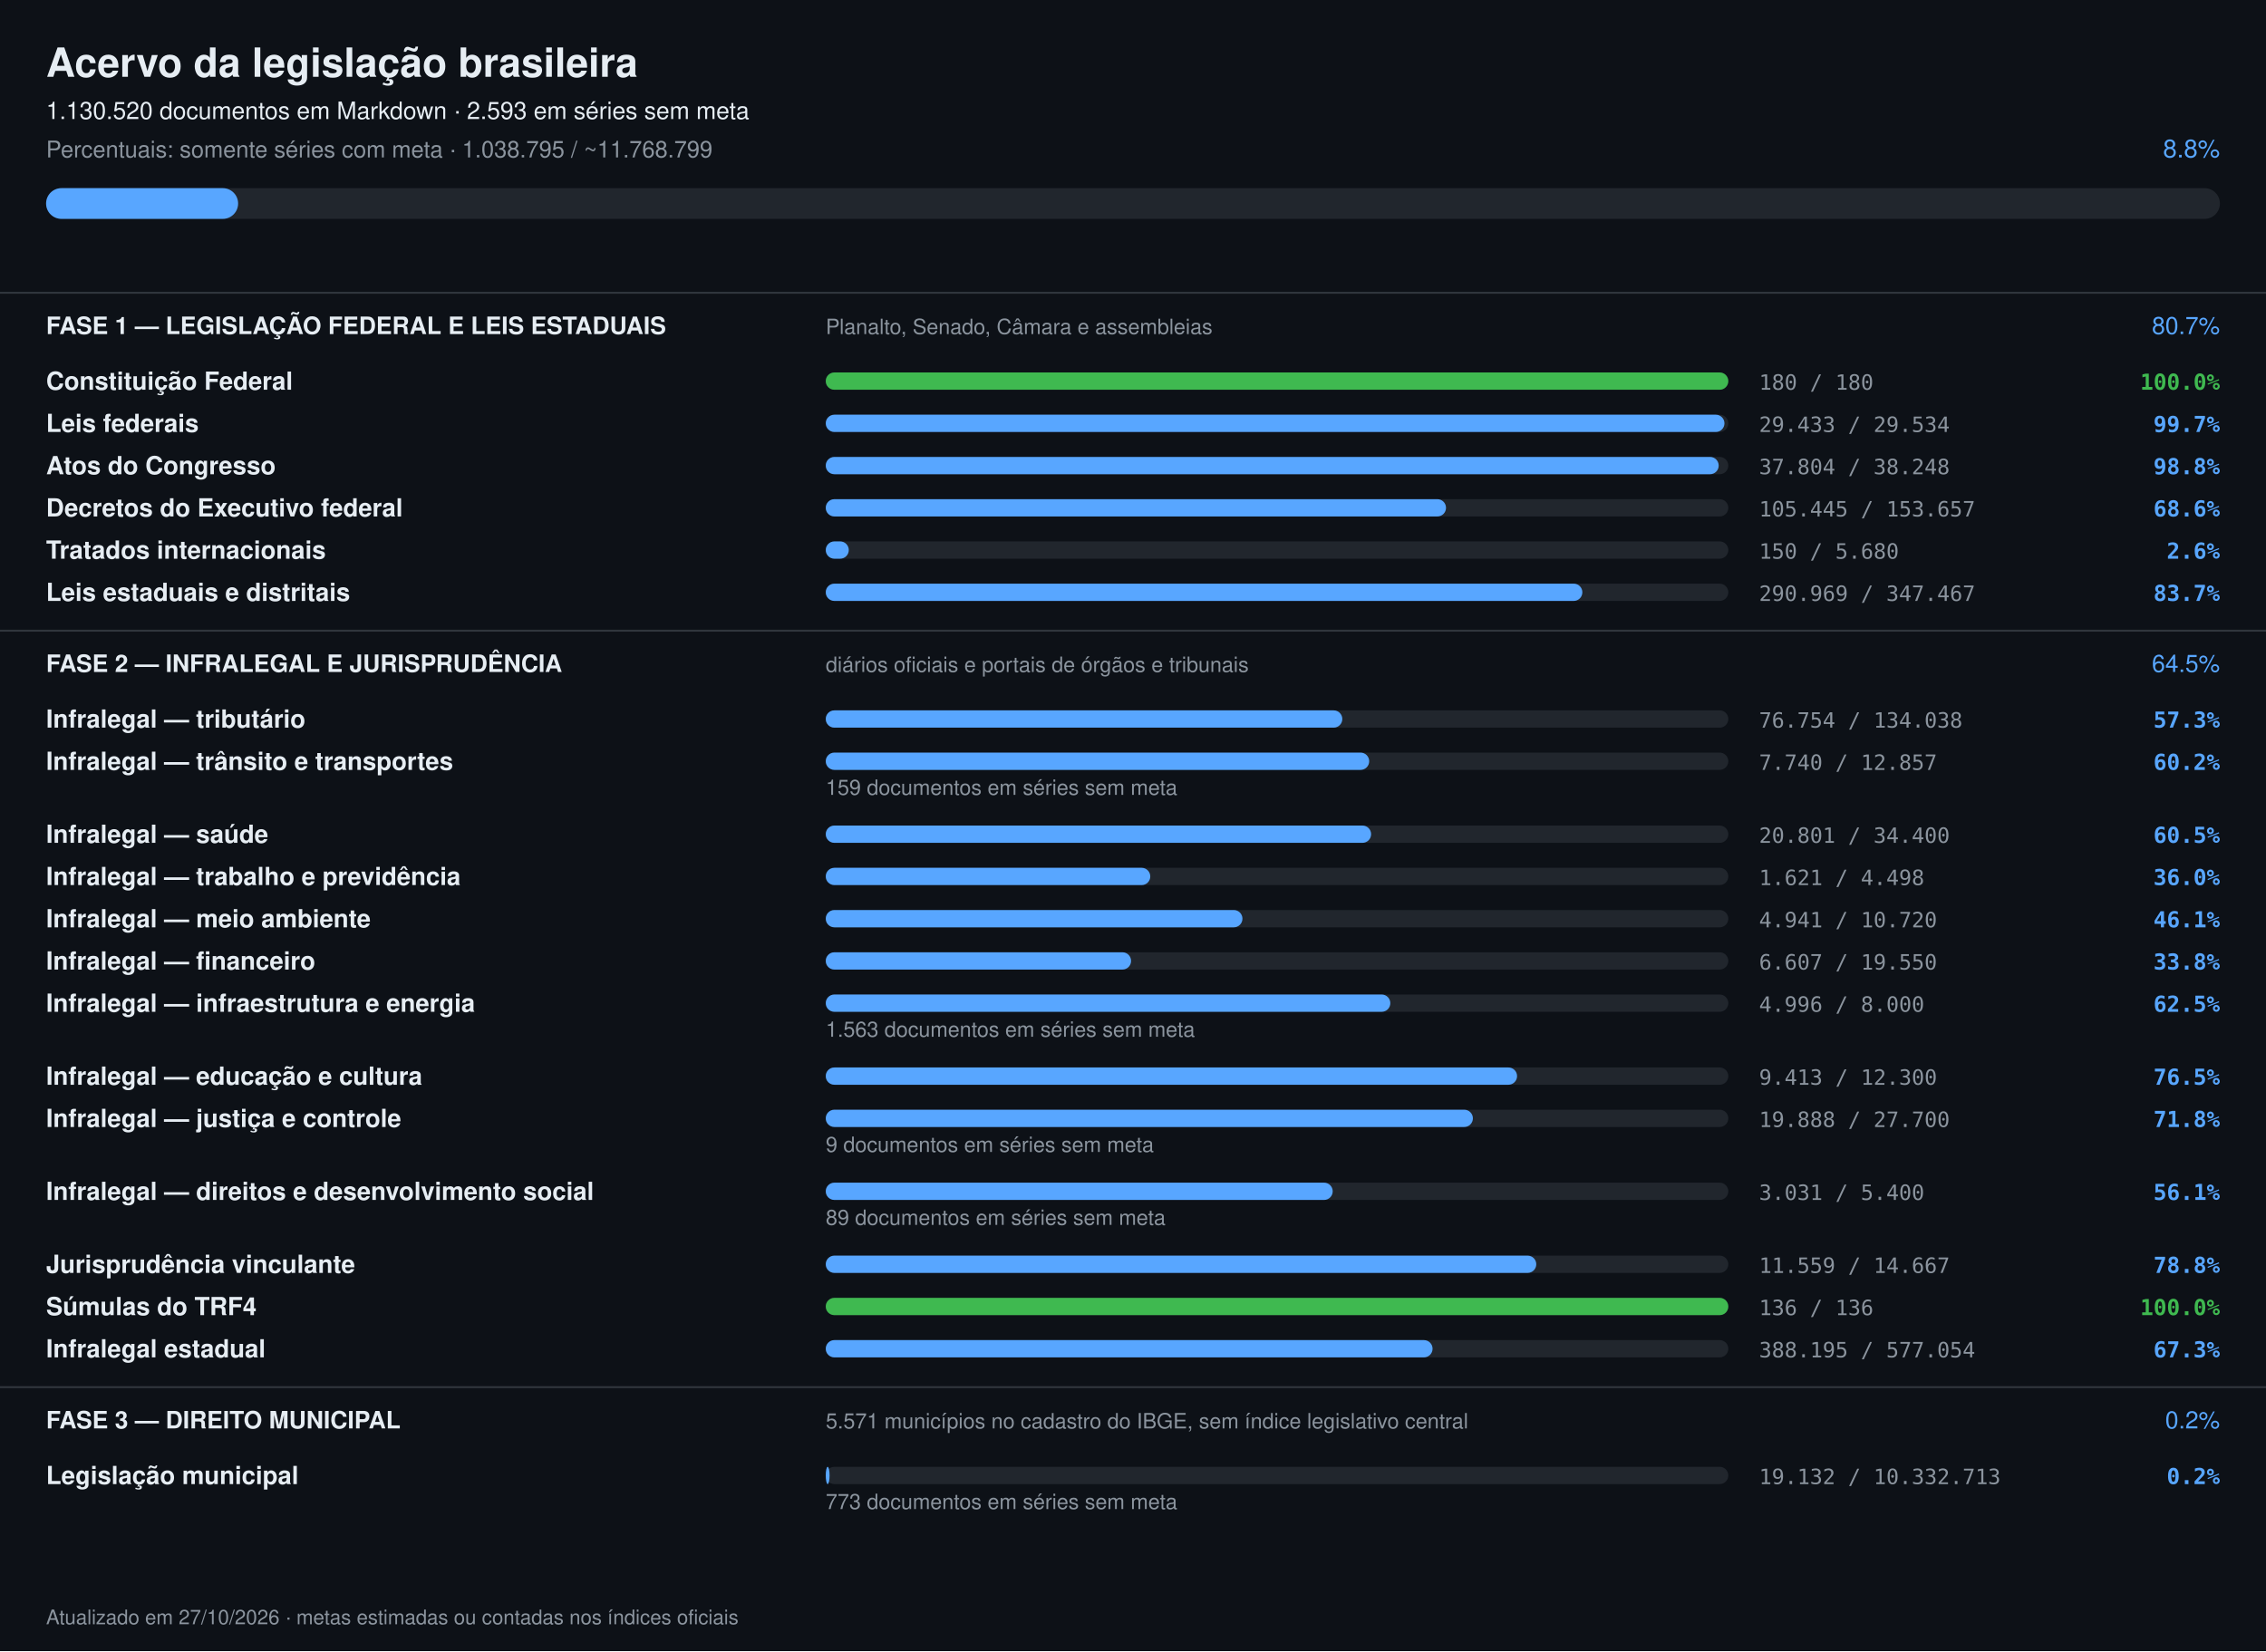
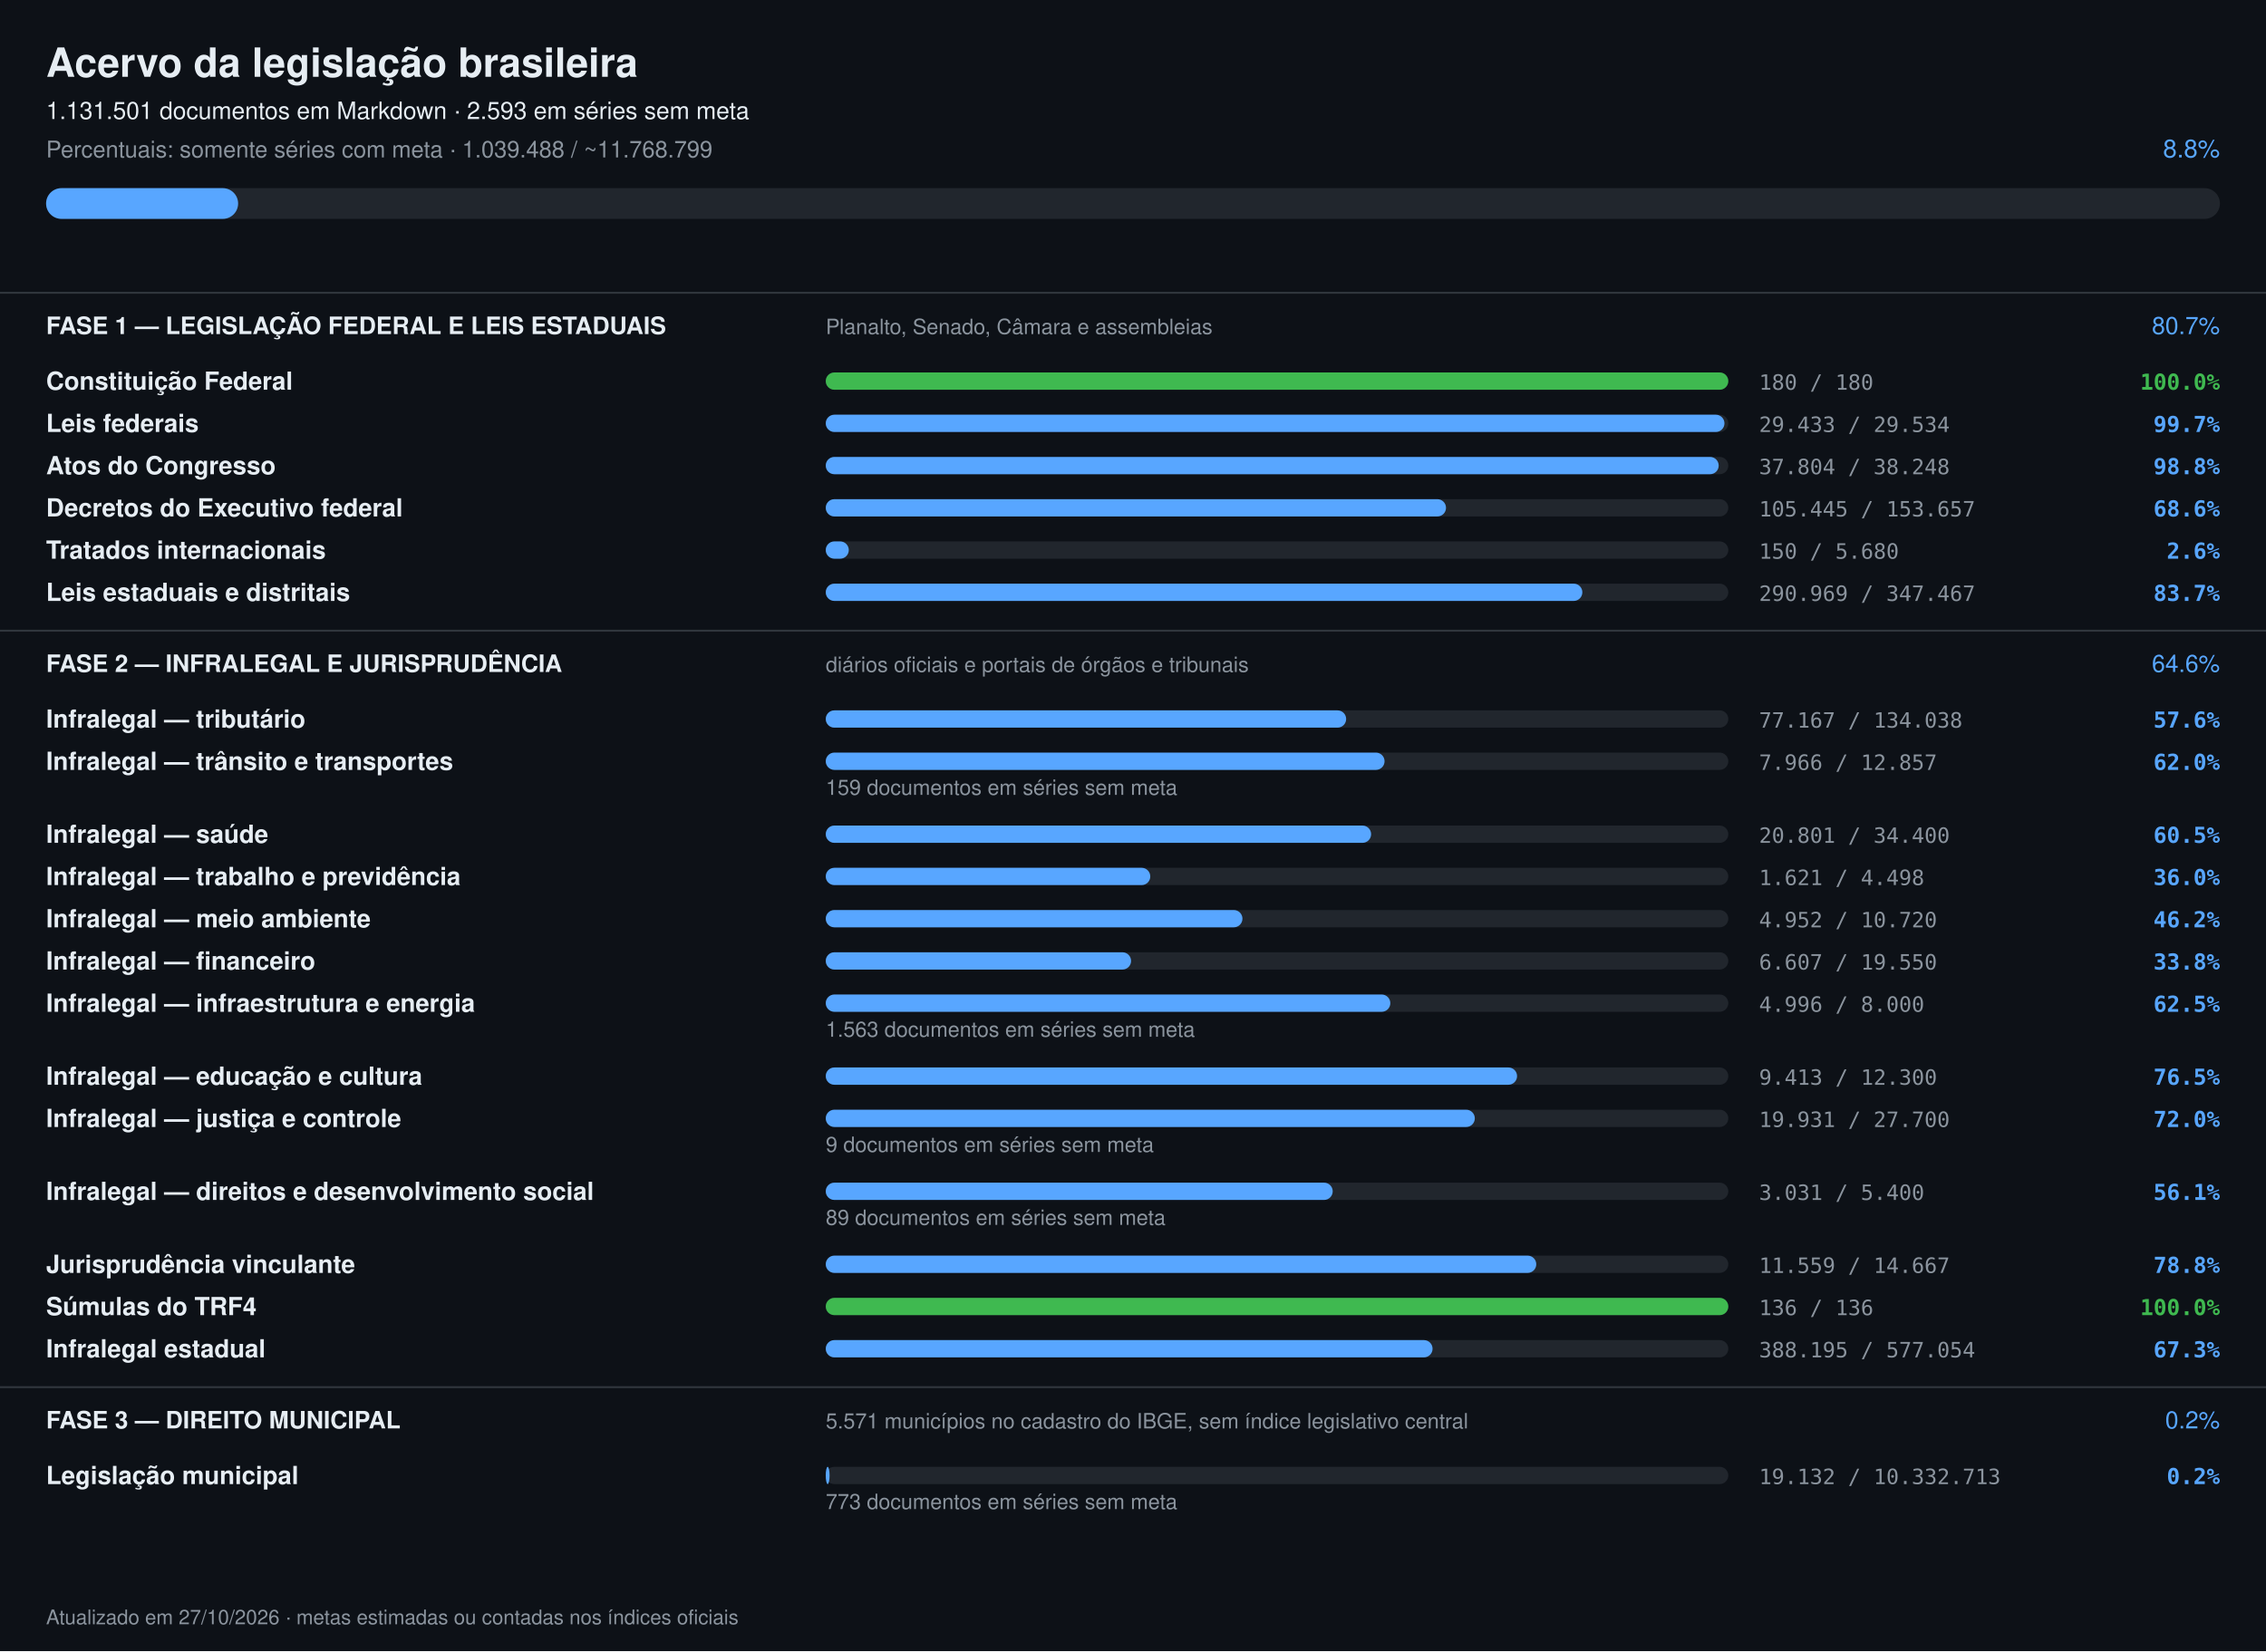
<svg xmlns="http://www.w3.org/2000/svg" width="1180" height="860" viewBox="0 0 1180 860" font-family="-apple-system,Segoe UI,Helvetica,Arial,sans-serif">
  <rect width="1180" height="860" fill="#0d1117" />
  <text x="24" y="40" font-size="21" font-weight="700" fill="#e6edf3">Acervo da legislação brasileira</text>
-   <text x="24" y="62" font-size="12.5" fill="#e6edf3">1.130.520 documentos em Markdown · 2.593 em séries sem meta</text>
-   <text x="24" y="82" font-size="12" fill="#8b949e">Percentuais: somente séries com meta · 1.038.795 / ~11.768.799</text>
+   <text x="24" y="62" font-size="12.5" fill="#e6edf3">1.131.501 documentos em Markdown · 2.593 em séries sem meta</text>
+   <text x="24" y="82" font-size="12" fill="#8b949e">Percentuais: somente séries com meta · 1.039.488 / ~11.768.799</text>
  <text x="1156" y="82" font-size="13" text-anchor="end" fill="#58a6ff">8.8%</text>
  <rect x="24" y="98" width="1132" height="16" rx="8" fill="#21262d" />
  <rect x="24" y="98" width="100" height="16" rx="8" fill="#58a6ff" />
  <rect x="0" y="152" width="1180" height="1" fill="#30363d" />
  <text x="24" y="174" font-size="12.5" font-weight="700" fill="#e6edf3">FASE 1 — LEGISLAÇÃO FEDERAL E LEIS ESTADUAIS</text>
  <text x="430" y="174" font-size="11" fill="#8b949e">Planalto, Senado, Câmara e assembleias</text>
  <text x="1156" y="174" font-size="12.5" text-anchor="end" fill="#58a6ff">80.7%</text>
  <text x="24" y="203" font-size="13" font-weight="600" fill="#e6edf3">Constituição Federal</text>
  <rect x="430" y="194" width="470" height="9" rx="4.5" fill="#21262d" />
  <rect x="430" y="194" width="470" height="9" rx="4.5" fill="#3fb950" />
  <text x="916" y="203" font-size="11" fill="#8b949e" font-family="ui-monospace,monospace">180 / 180</text>
  <text x="1156" y="203" font-size="11.5" text-anchor="end" font-weight="600" fill="#3fb950" font-family="ui-monospace,monospace">100.0%</text>
  <text x="24" y="225" font-size="13" font-weight="600" fill="#e6edf3">Leis federais</text>
  <rect x="430" y="216" width="470" height="9" rx="4.5" fill="#21262d" />
  <rect x="430" y="216" width="468" height="9" rx="4.5" fill="#58a6ff" />
  <text x="916" y="225" font-size="11" fill="#8b949e" font-family="ui-monospace,monospace">29.433 / 29.534</text>
  <text x="1156" y="225" font-size="11.5" text-anchor="end" font-weight="600" fill="#58a6ff" font-family="ui-monospace,monospace">99.7%</text>
  <text x="24" y="247" font-size="13" font-weight="600" fill="#e6edf3">Atos do Congresso</text>
  <rect x="430" y="238" width="470" height="9" rx="4.5" fill="#21262d" />
  <rect x="430" y="238" width="465" height="9" rx="4.5" fill="#58a6ff" />
  <text x="916" y="247" font-size="11" fill="#8b949e" font-family="ui-monospace,monospace">37.804 / 38.248</text>
  <text x="1156" y="247" font-size="11.5" text-anchor="end" font-weight="600" fill="#58a6ff" font-family="ui-monospace,monospace">98.8%</text>
  <text x="24" y="269" font-size="13" font-weight="600" fill="#e6edf3">Decretos do Executivo federal</text>
  <rect x="430" y="260" width="470" height="9" rx="4.5" fill="#21262d" />
  <rect x="430" y="260" width="323" height="9" rx="4.5" fill="#58a6ff" />
  <text x="916" y="269" font-size="11" fill="#8b949e" font-family="ui-monospace,monospace">105.445 / 153.657</text>
  <text x="1156" y="269" font-size="11.5" text-anchor="end" font-weight="600" fill="#58a6ff" font-family="ui-monospace,monospace">68.6%</text>
  <text x="24" y="291" font-size="13" font-weight="600" fill="#e6edf3">Tratados internacionais</text>
  <rect x="430" y="282" width="470" height="9" rx="4.5" fill="#21262d" />
  <rect x="430" y="282" width="12" height="9" rx="4.5" fill="#58a6ff" />
  <text x="916" y="291" font-size="11" fill="#8b949e" font-family="ui-monospace,monospace">150 / 5.680</text>
  <text x="1156" y="291" font-size="11.5" text-anchor="end" font-weight="600" fill="#58a6ff" font-family="ui-monospace,monospace">2.6%</text>
  <text x="24" y="313" font-size="13" font-weight="600" fill="#e6edf3">Leis estaduais e distritais</text>
  <rect x="430" y="304" width="470" height="9" rx="4.5" fill="#21262d" />
  <rect x="430" y="304" width="394" height="9" rx="4.5" fill="#58a6ff" />
  <text x="916" y="313" font-size="11" fill="#8b949e" font-family="ui-monospace,monospace">290.969 / 347.467</text>
  <text x="1156" y="313" font-size="11.5" text-anchor="end" font-weight="600" fill="#58a6ff" font-family="ui-monospace,monospace">83.7%</text>
  <rect x="0" y="328" width="1180" height="1" fill="#30363d" />
  <text x="24" y="350" font-size="12.5" font-weight="700" fill="#e6edf3">FASE 2 — INFRALEGAL E JURISPRUDÊNCIA</text>
  <text x="430" y="350" font-size="11" fill="#8b949e">diários oficiais e portais de órgãos e tribunais</text>
-   <text x="1156" y="350" font-size="12.5" text-anchor="end" fill="#58a6ff">64.5%</text>
+   <text x="1156" y="350" font-size="12.5" text-anchor="end" fill="#58a6ff">64.6%</text>
  <text x="24" y="379" font-size="13" font-weight="600" fill="#e6edf3">Infralegal — tributário</text>
  <rect x="430" y="370" width="470" height="9" rx="4.5" fill="#21262d" />
-   <rect x="430" y="370" width="269" height="9" rx="4.5" fill="#58a6ff" />
-   <text x="916" y="379" font-size="11" fill="#8b949e" font-family="ui-monospace,monospace">76.754 / 134.038</text>
-   <text x="1156" y="379" font-size="11.5" text-anchor="end" font-weight="600" fill="#58a6ff" font-family="ui-monospace,monospace">57.3%</text>
+   <rect x="430" y="370" width="271" height="9" rx="4.5" fill="#58a6ff" />
+   <text x="916" y="379" font-size="11" fill="#8b949e" font-family="ui-monospace,monospace">77.167 / 134.038</text>
+   <text x="1156" y="379" font-size="11.5" text-anchor="end" font-weight="600" fill="#58a6ff" font-family="ui-monospace,monospace">57.6%</text>
  <text x="24" y="401" font-size="13" font-weight="600" fill="#e6edf3">Infralegal — trânsito e transportes</text>
  <rect x="430" y="392" width="470" height="9" rx="4.5" fill="#21262d" />
-   <rect x="430" y="392" width="283" height="9" rx="4.5" fill="#58a6ff" />
-   <text x="916" y="401" font-size="11" fill="#8b949e" font-family="ui-monospace,monospace">7.740 / 12.857</text>
-   <text x="1156" y="401" font-size="11.5" text-anchor="end" font-weight="600" fill="#58a6ff" font-family="ui-monospace,monospace">60.2%</text>
+   <rect x="430" y="392" width="291" height="9" rx="4.5" fill="#58a6ff" />
+   <text x="916" y="401" font-size="11" fill="#8b949e" font-family="ui-monospace,monospace">7.966 / 12.857</text>
+   <text x="1156" y="401" font-size="11.5" text-anchor="end" font-weight="600" fill="#58a6ff" font-family="ui-monospace,monospace">62.0%</text>
  <text x="430" y="414" font-size="11" fill="#8b949e">159 documentos em séries sem meta</text>
  <text x="24" y="439" font-size="13" font-weight="600" fill="#e6edf3">Infralegal — saúde</text>
  <rect x="430" y="430" width="470" height="9" rx="4.5" fill="#21262d" />
  <rect x="430" y="430" width="284" height="9" rx="4.5" fill="#58a6ff" />
  <text x="916" y="439" font-size="11" fill="#8b949e" font-family="ui-monospace,monospace">20.801 / 34.400</text>
  <text x="1156" y="439" font-size="11.5" text-anchor="end" font-weight="600" fill="#58a6ff" font-family="ui-monospace,monospace">60.5%</text>
  <text x="24" y="461" font-size="13" font-weight="600" fill="#e6edf3">Infralegal — trabalho e previdência</text>
  <rect x="430" y="452" width="470" height="9" rx="4.5" fill="#21262d" />
  <rect x="430" y="452" width="169" height="9" rx="4.5" fill="#58a6ff" />
  <text x="916" y="461" font-size="11" fill="#8b949e" font-family="ui-monospace,monospace">1.621 / 4.498</text>
  <text x="1156" y="461" font-size="11.5" text-anchor="end" font-weight="600" fill="#58a6ff" font-family="ui-monospace,monospace">36.0%</text>
  <text x="24" y="483" font-size="13" font-weight="600" fill="#e6edf3">Infralegal — meio ambiente</text>
  <rect x="430" y="474" width="470" height="9" rx="4.5" fill="#21262d" />
  <rect x="430" y="474" width="217" height="9" rx="4.5" fill="#58a6ff" />
-   <text x="916" y="483" font-size="11" fill="#8b949e" font-family="ui-monospace,monospace">4.941 / 10.720</text>
-   <text x="1156" y="483" font-size="11.5" text-anchor="end" font-weight="600" fill="#58a6ff" font-family="ui-monospace,monospace">46.1%</text>
+   <text x="916" y="483" font-size="11" fill="#8b949e" font-family="ui-monospace,monospace">4.952 / 10.720</text>
+   <text x="1156" y="483" font-size="11.5" text-anchor="end" font-weight="600" fill="#58a6ff" font-family="ui-monospace,monospace">46.2%</text>
  <text x="24" y="505" font-size="13" font-weight="600" fill="#e6edf3">Infralegal — financeiro</text>
  <rect x="430" y="496" width="470" height="9" rx="4.5" fill="#21262d" />
  <rect x="430" y="496" width="159" height="9" rx="4.5" fill="#58a6ff" />
  <text x="916" y="505" font-size="11" fill="#8b949e" font-family="ui-monospace,monospace">6.607 / 19.550</text>
  <text x="1156" y="505" font-size="11.5" text-anchor="end" font-weight="600" fill="#58a6ff" font-family="ui-monospace,monospace">33.8%</text>
  <text x="24" y="527" font-size="13" font-weight="600" fill="#e6edf3">Infralegal — infraestrutura e energia</text>
  <rect x="430" y="518" width="470" height="9" rx="4.5" fill="#21262d" />
  <rect x="430" y="518" width="294" height="9" rx="4.5" fill="#58a6ff" />
  <text x="916" y="527" font-size="11" fill="#8b949e" font-family="ui-monospace,monospace">4.996 / 8.000</text>
  <text x="1156" y="527" font-size="11.5" text-anchor="end" font-weight="600" fill="#58a6ff" font-family="ui-monospace,monospace">62.5%</text>
  <text x="430" y="540" font-size="11" fill="#8b949e">1.563 documentos em séries sem meta</text>
  <text x="24" y="565" font-size="13" font-weight="600" fill="#e6edf3">Infralegal — educação e cultura</text>
  <rect x="430" y="556" width="470" height="9" rx="4.5" fill="#21262d" />
  <rect x="430" y="556" width="360" height="9" rx="4.5" fill="#58a6ff" />
  <text x="916" y="565" font-size="11" fill="#8b949e" font-family="ui-monospace,monospace">9.413 / 12.300</text>
  <text x="1156" y="565" font-size="11.5" text-anchor="end" font-weight="600" fill="#58a6ff" font-family="ui-monospace,monospace">76.5%</text>
  <text x="24" y="587" font-size="13" font-weight="600" fill="#e6edf3">Infralegal — justiça e controle</text>
  <rect x="430" y="578" width="470" height="9" rx="4.5" fill="#21262d" />
-   <rect x="430" y="578" width="337" height="9" rx="4.5" fill="#58a6ff" />
-   <text x="916" y="587" font-size="11" fill="#8b949e" font-family="ui-monospace,monospace">19.888 / 27.700</text>
-   <text x="1156" y="587" font-size="11.5" text-anchor="end" font-weight="600" fill="#58a6ff" font-family="ui-monospace,monospace">71.8%</text>
+   <rect x="430" y="578" width="338" height="9" rx="4.5" fill="#58a6ff" />
+   <text x="916" y="587" font-size="11" fill="#8b949e" font-family="ui-monospace,monospace">19.931 / 27.700</text>
+   <text x="1156" y="587" font-size="11.5" text-anchor="end" font-weight="600" fill="#58a6ff" font-family="ui-monospace,monospace">72.0%</text>
  <text x="430" y="600" font-size="11" fill="#8b949e">9 documentos em séries sem meta</text>
  <text x="24" y="625" font-size="13" font-weight="600" fill="#e6edf3">Infralegal — direitos e desenvolvimento social</text>
  <rect x="430" y="616" width="470" height="9" rx="4.5" fill="#21262d" />
  <rect x="430" y="616" width="264" height="9" rx="4.5" fill="#58a6ff" />
  <text x="916" y="625" font-size="11" fill="#8b949e" font-family="ui-monospace,monospace">3.031 / 5.400</text>
  <text x="1156" y="625" font-size="11.5" text-anchor="end" font-weight="600" fill="#58a6ff" font-family="ui-monospace,monospace">56.1%</text>
  <text x="430" y="638" font-size="11" fill="#8b949e">89 documentos em séries sem meta</text>
  <text x="24" y="663" font-size="13" font-weight="600" fill="#e6edf3">Jurisprudência vinculante</text>
  <rect x="430" y="654" width="470" height="9" rx="4.5" fill="#21262d" />
  <rect x="430" y="654" width="370" height="9" rx="4.5" fill="#58a6ff" />
  <text x="916" y="663" font-size="11" fill="#8b949e" font-family="ui-monospace,monospace">11.559 / 14.667</text>
  <text x="1156" y="663" font-size="11.5" text-anchor="end" font-weight="600" fill="#58a6ff" font-family="ui-monospace,monospace">78.8%</text>
  <text x="24" y="685" font-size="13" font-weight="600" fill="#e6edf3">Súmulas do TRF4</text>
  <rect x="430" y="676" width="470" height="9" rx="4.5" fill="#21262d" />
  <rect x="430" y="676" width="470" height="9" rx="4.5" fill="#3fb950" />
  <text x="916" y="685" font-size="11" fill="#8b949e" font-family="ui-monospace,monospace">136 / 136</text>
  <text x="1156" y="685" font-size="11.5" text-anchor="end" font-weight="600" fill="#3fb950" font-family="ui-monospace,monospace">100.0%</text>
  <text x="24" y="707" font-size="13" font-weight="600" fill="#e6edf3">Infralegal estadual</text>
  <rect x="430" y="698" width="470" height="9" rx="4.5" fill="#21262d" />
  <rect x="430" y="698" width="316" height="9" rx="4.5" fill="#58a6ff" />
  <text x="916" y="707" font-size="11" fill="#8b949e" font-family="ui-monospace,monospace">388.195 / 577.054</text>
  <text x="1156" y="707" font-size="11.5" text-anchor="end" font-weight="600" fill="#58a6ff" font-family="ui-monospace,monospace">67.3%</text>
  <rect x="0" y="722" width="1180" height="1" fill="#30363d" />
  <text x="24" y="744" font-size="12.5" font-weight="700" fill="#e6edf3">FASE 3 — DIREITO MUNICIPAL</text>
  <text x="430" y="744" font-size="11" fill="#8b949e">5.571 municípios no cadastro do IBGE, sem índice legislativo central</text>
  <text x="1156" y="744" font-size="12.5" text-anchor="end" fill="#58a6ff">0.2%</text>
  <text x="24" y="773" font-size="13" font-weight="600" fill="#e6edf3">Legislação municipal</text>
  <rect x="430" y="764" width="470" height="9" rx="4.5" fill="#21262d" />
  <rect x="430" y="764" width="2" height="9" rx="4.5" fill="#58a6ff" />
  <text x="916" y="773" font-size="11" fill="#8b949e" font-family="ui-monospace,monospace">19.132 / 10.332.713</text>
  <text x="1156" y="773" font-size="11.5" text-anchor="end" font-weight="600" fill="#58a6ff" font-family="ui-monospace,monospace">0.2%</text>
  <text x="430" y="786" font-size="11" fill="#8b949e">773 documentos em séries sem meta</text>
  <text x="24" y="846" font-size="10.5" fill="#8b949e">Atualizado em 27/10/2026 · metas estimadas ou contadas nos índices oficiais</text>
</svg>
